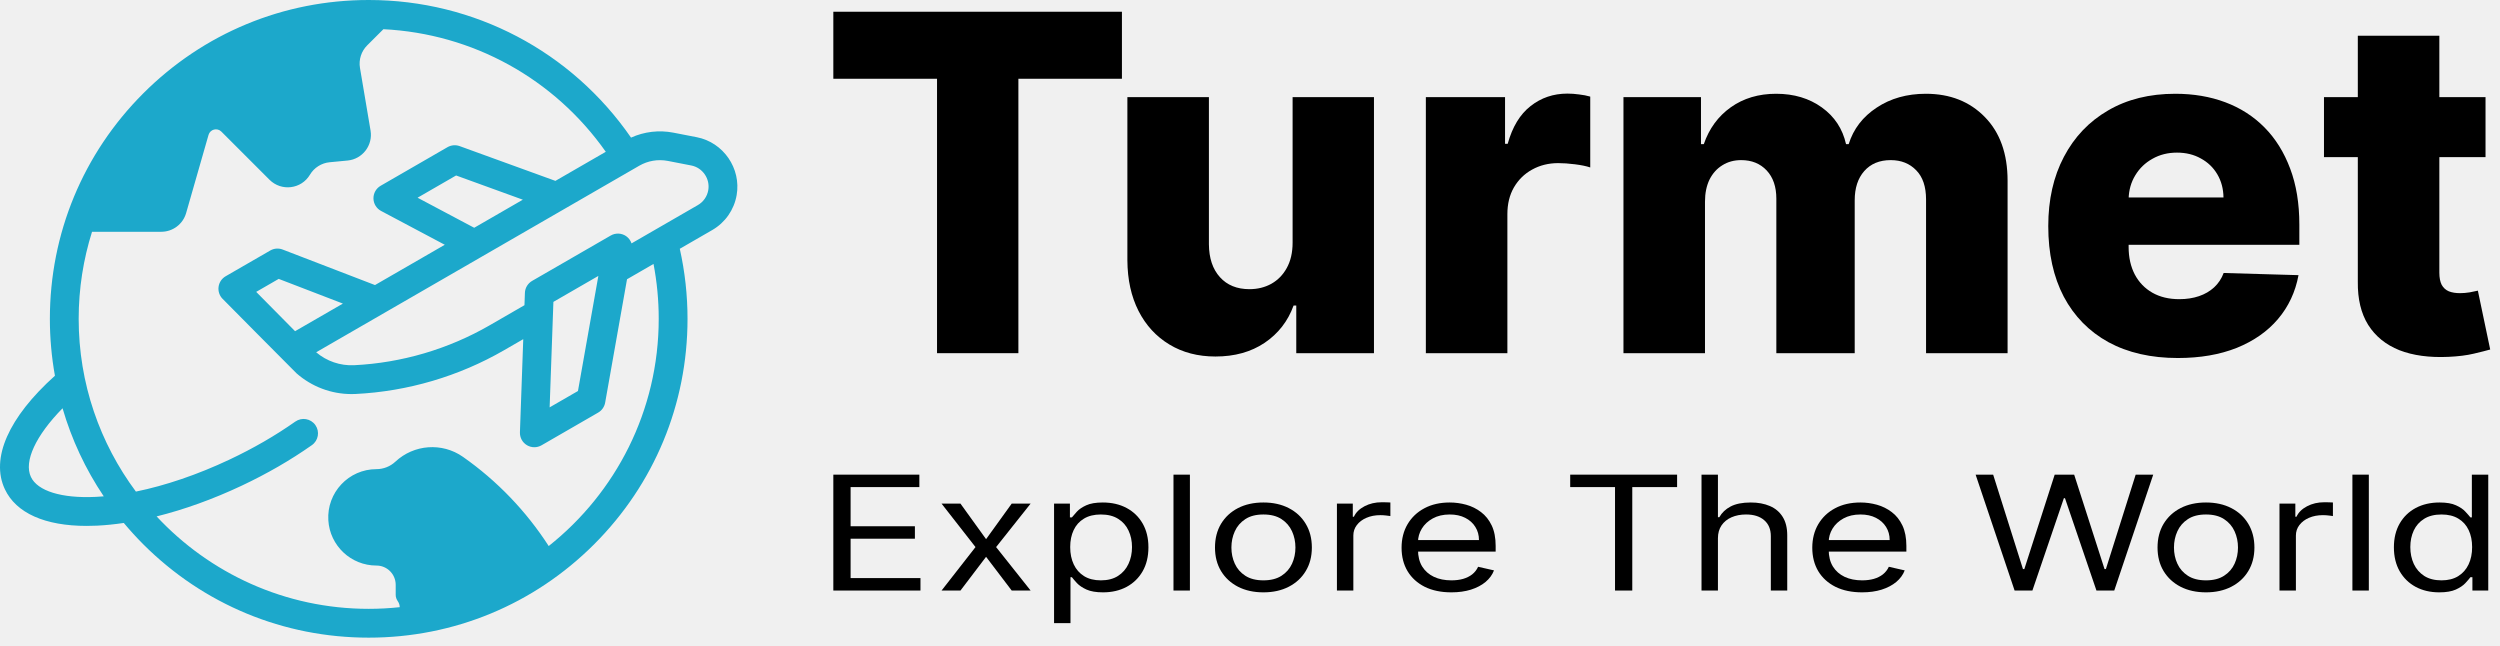
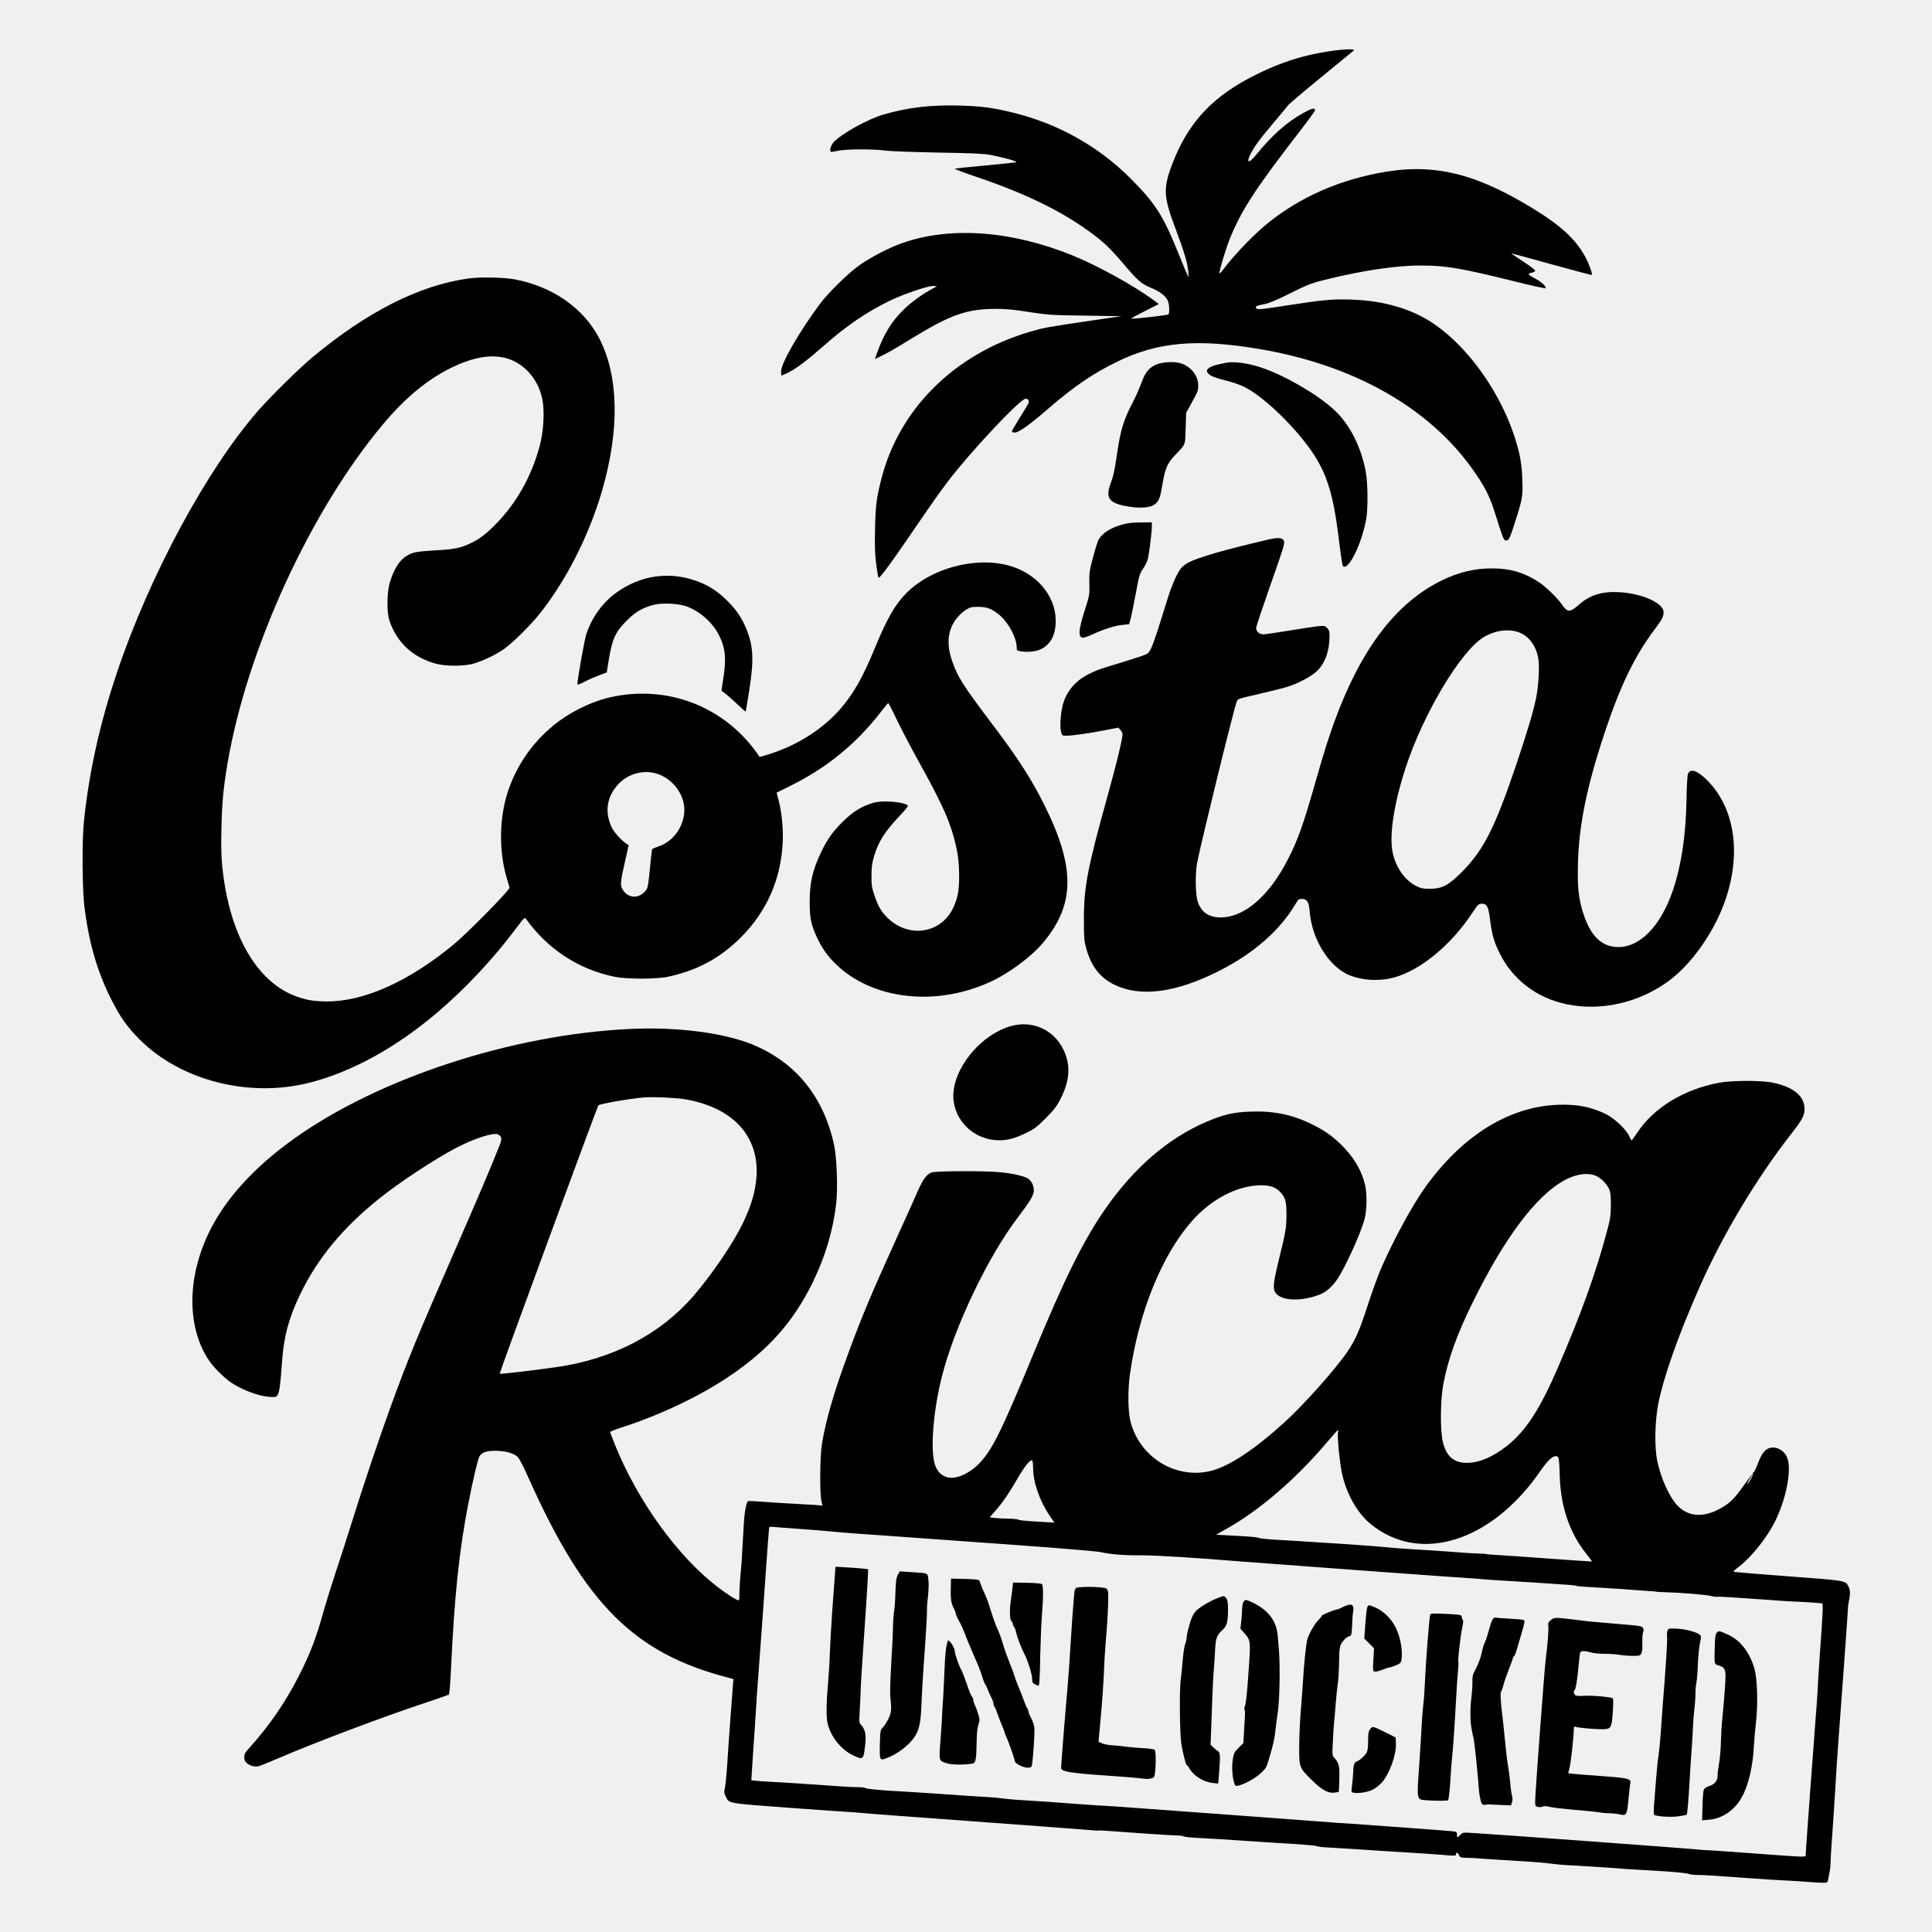
- <svg xmlns="http://www.w3.org/2000/svg" width="213" height="55" viewBox="0 0 213 55" fill="none">
-   <g clip-path="url(#clip0_193_306)">
-     <path d="M59.361 11.689L57.368 11.302C56.147 11.064 54.888 11.216 53.764 11.725C48.679 4.365 40.4 0 31.413 0C24.157 0 17.336 2.826 12.205 7.956C7.075 13.087 4.249 19.908 4.249 27.164C4.249 28.808 4.396 30.428 4.68 32.013C0.733 35.553 -0.821 39.06 0.415 41.683C1.371 43.713 3.829 44.808 7.382 44.807C7.67 44.807 7.966 44.8 8.267 44.786C9 44.751 9.763 44.672 10.546 44.556C11.07 45.181 11.622 45.788 12.205 46.372C17.336 51.502 24.157 54.328 31.413 54.328C38.669 54.328 45.49 51.502 50.621 46.372C55.752 41.241 58.577 34.42 58.577 27.164C58.577 25.149 58.355 23.146 57.918 21.196L60.685 19.599C61.788 18.962 62.545 17.878 62.763 16.623C63.158 14.344 61.632 12.13 59.361 11.689ZM8.15 42.334C5.263 42.473 3.201 41.838 2.635 40.637C2.011 39.312 3.055 37.104 5.33 34.785C6.104 37.448 7.284 39.975 8.84 42.288C8.607 42.307 8.377 42.324 8.15 42.334ZM46.75 46.523C44.828 43.542 42.343 40.957 39.443 38.923C37.67 37.679 35.266 37.857 33.684 39.336C33.247 39.744 32.671 39.971 32.074 39.971C29.707 39.971 27.831 41.966 27.974 44.328C28.106 46.495 29.902 48.185 32.074 48.185C32.979 48.185 33.713 48.919 33.713 49.824V50.685C33.713 50.883 33.784 51.07 33.897 51.232C34.006 51.389 34.054 51.562 34.056 51.732C33.188 51.825 32.306 51.873 31.413 51.873C24.287 51.873 17.857 48.84 13.343 43.998C15.688 43.415 18.153 42.53 20.588 41.382C22.747 40.365 24.76 39.202 26.573 37.925C27.127 37.535 27.26 36.77 26.87 36.216C26.479 35.662 25.714 35.529 25.16 35.919C23.463 37.114 21.573 38.206 19.542 39.162C16.83 40.44 14.099 41.368 11.579 41.884C8.517 37.77 6.703 32.675 6.703 27.164C6.703 24.581 7.103 22.09 7.841 19.747H13.743C14.724 19.747 15.587 19.097 15.858 18.153L17.767 11.494C17.904 11.014 18.506 10.859 18.858 11.211L22.962 15.315C23.976 16.329 25.673 16.118 26.407 14.886C26.766 14.284 27.391 13.889 28.088 13.823L29.611 13.678C30.883 13.557 31.784 12.381 31.571 11.121L30.67 5.788C30.551 5.085 30.781 4.367 31.286 3.864L32.666 2.488C40.276 2.868 47.216 6.692 51.613 12.933L47.321 15.411L39.16 12.448C38.819 12.325 38.441 12.358 38.127 12.539L32.431 15.828C32.045 16.051 31.81 16.466 31.818 16.912C31.826 17.358 32.075 17.765 32.47 17.974L37.895 20.854L31.949 24.287L24.08 21.26C23.734 21.127 23.347 21.157 23.026 21.343L19.225 23.537C18.895 23.727 18.673 24.059 18.622 24.436C18.572 24.813 18.698 25.192 18.966 25.462C18.966 25.462 25.209 31.768 25.266 31.809C26.558 32.944 28.224 33.575 29.947 33.575C30.062 33.575 30.178 33.573 30.293 33.567C34.724 33.35 39.097 32.063 42.939 29.844L44.581 28.896L44.298 36.833C44.282 37.279 44.509 37.699 44.892 37.929C45.086 38.045 45.305 38.104 45.524 38.104C45.736 38.104 45.948 38.049 46.138 37.94L50.964 35.153C51.278 34.972 51.495 34.661 51.559 34.305L53.422 23.792L55.68 22.488C55.974 24.023 56.123 25.59 56.123 27.164C56.123 34.999 52.457 41.993 46.75 46.523ZM44.545 17.014L40.402 19.406L35.577 16.845L38.86 14.95L44.545 17.014ZM29.215 25.865L25.14 28.218L21.828 24.868L23.746 23.761L29.215 25.865ZM46.829 34.707L47.15 25.72L50.98 23.509L49.242 33.314L46.829 34.707ZM60.344 16.204C60.252 16.739 59.928 17.202 59.458 17.473L53.807 20.736C53.724 20.494 53.57 20.277 53.352 20.124C52.961 19.851 52.447 19.828 52.034 20.067L45.334 23.934C44.968 24.146 44.737 24.531 44.722 24.953L44.684 26.003L41.712 27.719C38.206 29.743 34.216 30.918 30.173 31.116C28.99 31.174 27.832 30.775 26.938 30.013L54.47 14.117C55.205 13.693 56.068 13.549 56.9 13.711L58.893 14.098C59.862 14.286 60.513 15.231 60.344 16.204Z" fill="#1CA8CB" />
-     <path d="M71 6.71V1H95.588V6.71H86.767V30.091H79.835V6.71H71Z" fill="black" />
-     <path d="M110.13 20.674V8.273H117.062V30.091H110.442V26.029H110.215C109.732 27.364 108.908 28.424 107.744 29.21C106.588 29.987 105.192 30.375 103.553 30.375C102.067 30.375 100.76 30.034 99.633 29.352C98.506 28.671 97.63 27.719 97.005 26.497C96.38 25.266 96.063 23.827 96.053 22.179V8.273H102.999V20.816C103.009 21.999 103.321 22.932 103.937 23.614C104.552 24.296 105.39 24.637 106.451 24.637C107.142 24.637 107.763 24.485 108.312 24.182C108.871 23.869 109.311 23.42 109.633 22.833C109.964 22.236 110.13 21.516 110.13 20.674Z" fill="black" />
-     <path d="M121.483 30.091V8.273H128.23V12.25H128.457C128.855 10.811 129.504 9.741 130.403 9.04C131.303 8.33 132.349 7.975 133.543 7.975C133.865 7.975 134.196 7.998 134.537 8.046C134.878 8.084 135.195 8.145 135.489 8.23V14.267C135.157 14.154 134.722 14.064 134.182 13.997C133.652 13.931 133.178 13.898 132.761 13.898C131.938 13.898 131.194 14.083 130.531 14.452C129.878 14.812 129.362 15.318 128.983 15.972C128.614 16.616 128.429 17.373 128.429 18.244V30.091H121.483Z" fill="black" />
-     <path d="M138.319 30.091V8.273H144.924V12.278H145.165C145.62 10.953 146.387 9.906 147.467 9.139C148.546 8.372 149.834 7.989 151.33 7.989C152.845 7.989 154.143 8.377 155.222 9.154C156.302 9.93 156.988 10.972 157.282 12.278H157.509C157.916 10.981 158.712 9.944 159.896 9.168C161.079 8.382 162.476 7.989 164.086 7.989C166.15 7.989 167.826 8.652 169.114 9.977C170.402 11.294 171.046 13.102 171.046 15.403V30.091H164.1V16.994C164.1 15.905 163.821 15.077 163.262 14.509C162.703 13.931 161.979 13.642 161.089 13.642C160.132 13.642 159.38 13.955 158.83 14.58C158.29 15.195 158.021 16.024 158.021 17.065V30.091H151.344V16.923C151.344 15.91 151.07 15.11 150.521 14.523C149.971 13.936 149.247 13.642 148.347 13.642C147.741 13.642 147.206 13.789 146.742 14.082C146.278 14.367 145.914 14.774 145.648 15.304C145.393 15.834 145.265 16.459 145.265 17.179V30.091H138.319Z" fill="black" />
-     <path d="M185.549 30.503C183.267 30.503 181.297 30.053 179.64 29.154C177.992 28.244 176.723 26.952 175.833 25.276C174.952 23.59 174.512 21.587 174.512 19.267C174.512 17.013 174.957 15.044 175.847 13.358C176.737 11.663 177.992 10.347 179.612 9.409C181.231 8.462 183.139 7.989 185.336 7.989C186.889 7.989 188.309 8.23 189.597 8.713C190.885 9.196 191.998 9.911 192.935 10.858C193.873 11.805 194.602 12.975 195.123 14.367C195.644 15.749 195.904 17.335 195.904 19.125V20.858H176.941V16.824H189.441C189.432 16.085 189.256 15.427 188.915 14.85C188.575 14.272 188.106 13.822 187.509 13.5C186.922 13.169 186.245 13.003 185.478 13.003C184.701 13.003 184.005 13.178 183.39 13.528C182.774 13.869 182.287 14.338 181.927 14.935C181.567 15.522 181.378 16.189 181.359 16.938V21.043C181.359 21.933 181.534 22.714 181.884 23.387C182.235 24.049 182.732 24.565 183.376 24.935C184.02 25.304 184.787 25.489 185.677 25.489C186.292 25.489 186.851 25.404 187.353 25.233C187.855 25.063 188.286 24.812 188.646 24.48C189.005 24.149 189.275 23.742 189.455 23.259L195.833 23.443C195.568 24.873 194.986 26.119 194.086 27.179C193.196 28.23 192.026 29.049 190.577 29.637C189.129 30.214 187.452 30.503 185.549 30.503Z" fill="black" />
-     <path d="M211.767 8.273V13.386H198.003V8.273H211.767ZM200.886 3.045H207.832V23.23C207.832 23.656 207.899 24.002 208.031 24.267C208.173 24.523 208.377 24.707 208.642 24.821C208.907 24.925 209.224 24.977 209.594 24.977C209.859 24.977 210.138 24.954 210.432 24.906C210.735 24.849 210.962 24.802 211.114 24.764L212.165 29.778C211.833 29.873 211.365 29.991 210.759 30.134C210.162 30.276 209.447 30.366 208.614 30.403C206.985 30.479 205.588 30.29 204.423 29.835C203.268 29.371 202.383 28.651 201.767 27.676C201.161 26.701 200.867 25.474 200.886 23.997V3.045Z" fill="black" />
-     <path d="M71 50.314V40.44H78.329V41.5H72.471V44.837H77.949V45.898H72.471V49.253H78.424V50.314H71Z" fill="black" />
-     <path d="M81.832 42.908L84.014 45.936L86.197 42.908H87.809L84.868 46.611L87.809 50.314H86.197L84.014 47.44L81.832 50.314H80.22L83.113 46.611L80.22 42.908H81.832Z" fill="black" />
-     <path d="M89.806 53.091V42.908H91.157V44.084H91.324C91.426 43.956 91.569 43.792 91.751 43.593C91.936 43.39 92.201 43.21 92.545 43.053C92.893 42.892 93.363 42.812 93.956 42.812C94.723 42.812 95.399 42.967 95.984 43.279C96.569 43.591 97.026 44.033 97.354 44.605C97.682 45.177 97.846 45.852 97.846 46.63C97.846 47.414 97.682 48.094 97.354 48.67C97.026 49.242 96.571 49.685 95.99 50C95.409 50.312 94.739 50.468 93.98 50.468C93.395 50.468 92.927 50.389 92.575 50.232C92.223 50.071 91.952 49.889 91.762 49.687C91.573 49.481 91.426 49.311 91.324 49.176H91.205V53.091H89.806ZM91.181 46.611C91.181 47.17 91.282 47.664 91.484 48.091C91.685 48.515 91.98 48.848 92.367 49.089C92.755 49.327 93.229 49.446 93.79 49.446C94.375 49.446 94.864 49.321 95.255 49.07C95.65 48.816 95.947 48.475 96.144 48.048C96.346 47.617 96.447 47.138 96.447 46.611C96.447 46.09 96.348 45.621 96.15 45.203C95.956 44.782 95.662 44.449 95.267 44.205C94.875 43.957 94.383 43.834 93.79 43.834C93.221 43.834 92.743 43.951 92.355 44.186C91.968 44.417 91.675 44.742 91.478 45.16C91.28 45.574 91.181 46.058 91.181 46.611Z" fill="black" />
-     <path d="M101.38 40.44V50.314H99.981V40.44H101.38Z" fill="black" />
-     <path d="M107.643 50.468C106.821 50.468 106.1 50.309 105.479 49.991C104.863 49.672 104.38 49.227 104.033 48.655C103.688 48.083 103.517 47.414 103.517 46.65C103.517 45.878 103.688 45.205 104.033 44.629C104.38 44.054 104.863 43.607 105.479 43.289C106.1 42.971 106.821 42.812 107.643 42.812C108.466 42.812 109.185 42.971 109.801 43.289C110.422 43.607 110.905 44.054 111.248 44.629C111.596 45.205 111.77 45.878 111.77 46.65C111.77 47.414 111.596 48.083 111.248 48.655C110.905 49.227 110.422 49.672 109.801 49.991C109.185 50.309 108.466 50.468 107.643 50.468ZM107.643 49.446C108.268 49.446 108.782 49.316 109.185 49.055C109.588 48.795 109.886 48.453 110.081 48.028C110.274 47.604 110.371 47.145 110.371 46.65C110.371 46.154 110.274 45.693 110.081 45.266C109.886 44.838 109.588 44.493 109.185 44.229C108.782 43.965 108.268 43.834 107.643 43.834C107.019 43.834 106.505 43.965 106.102 44.229C105.698 44.493 105.4 44.838 105.206 45.266C105.012 45.693 104.916 46.154 104.916 46.65C104.916 47.145 105.012 47.604 105.206 48.028C105.4 48.453 105.698 48.795 106.102 49.055C106.505 49.316 107.019 49.446 107.643 49.446Z" fill="black" />
-     <path d="M113.906 50.314V42.908H115.258V44.026H115.353C115.518 43.66 115.819 43.363 116.254 43.134C116.689 42.906 117.178 42.792 117.725 42.792C117.827 42.792 117.955 42.794 118.11 42.797C118.264 42.8 118.38 42.805 118.46 42.811V43.968C118.413 43.959 118.304 43.944 118.133 43.925C117.968 43.903 117.792 43.891 117.605 43.891C117.163 43.891 116.768 43.967 116.42 44.118C116.076 44.266 115.803 44.471 115.602 44.735C115.404 44.995 115.305 45.293 115.305 45.627V50.314H113.906Z" fill="black" />
-     <path d="M123.66 50.468C122.781 50.468 122.025 50.311 121.388 49.996C120.756 49.677 120.268 49.234 119.924 48.665C119.584 48.093 119.414 47.427 119.414 46.669C119.414 45.91 119.584 45.242 119.924 44.663C120.268 44.081 120.747 43.628 121.359 43.303C121.975 42.975 122.695 42.812 123.517 42.812C123.992 42.812 124.459 42.876 124.922 43.004C125.385 43.133 125.806 43.342 126.185 43.631C126.564 43.917 126.867 44.297 127.093 44.769C127.318 45.242 127.43 45.823 127.43 46.514V46.997H120.411V46.013H126.008C126.008 45.595 125.905 45.222 125.699 44.894C125.498 44.567 125.209 44.308 124.833 44.118C124.461 43.928 124.023 43.834 123.517 43.834C122.959 43.834 122.478 43.946 122.071 44.171C121.667 44.393 121.357 44.682 121.139 45.039C120.922 45.396 120.814 45.778 120.814 46.187V46.842C120.814 47.402 120.932 47.876 121.169 48.265C121.41 48.65 121.744 48.944 122.171 49.147C122.598 49.346 123.094 49.446 123.66 49.446C124.027 49.446 124.359 49.404 124.655 49.321C124.956 49.234 125.215 49.105 125.432 48.935C125.65 48.761 125.818 48.546 125.936 48.289L127.288 48.597C127.146 48.97 126.907 49.298 126.571 49.581C126.235 49.861 125.82 50.079 125.325 50.237C124.831 50.391 124.276 50.468 123.66 50.468Z" fill="black" />
-     <path d="M133.781 41.5V40.44H142.889V41.5H139.07V50.314H137.6V41.5H133.781Z" fill="black" />
-     <path d="M146.368 45.859V50.314H144.969V40.44H146.368V44.065H146.487C146.7 43.683 147.02 43.379 147.446 43.154C147.878 42.926 148.451 42.812 149.166 42.812C149.787 42.812 150.33 42.913 150.797 43.115C151.264 43.315 151.625 43.622 151.883 44.036C152.143 44.448 152.273 44.972 152.273 45.608V50.314H150.875V45.685C150.875 45.097 150.686 44.642 150.31 44.321C149.939 43.996 149.424 43.834 148.763 43.834C148.305 43.834 147.893 43.913 147.53 44.07C147.17 44.228 146.885 44.458 146.676 44.76C146.471 45.062 146.368 45.428 146.368 45.859Z" fill="black" />
-     <path d="M158.652 50.468C157.775 50.468 157.018 50.311 156.381 49.996C155.748 49.677 155.26 49.234 154.916 48.665C154.577 48.093 154.406 47.427 154.406 46.669C154.406 45.91 154.577 45.242 154.916 44.663C155.26 44.081 155.739 43.628 156.351 43.303C156.968 42.975 157.688 42.812 158.51 42.812C158.984 42.812 159.453 42.876 159.915 43.004C160.377 43.133 160.799 43.342 161.178 43.631C161.558 43.917 161.86 44.297 162.085 44.769C162.31 45.242 162.423 45.823 162.423 46.514V46.997H155.403V46.013H161C161 45.595 160.897 45.222 160.692 44.894C160.49 44.567 160.201 44.308 159.826 44.118C159.455 43.928 159.015 43.834 158.51 43.834C157.953 43.834 157.47 43.946 157.063 44.171C156.66 44.393 156.349 44.682 156.132 45.039C155.915 45.396 155.806 45.778 155.806 46.187V46.842C155.806 47.402 155.924 47.876 156.162 48.265C156.402 48.65 156.736 48.944 157.163 49.147C157.59 49.346 158.087 49.446 158.652 49.446C159.019 49.446 159.351 49.404 159.648 49.321C159.949 49.234 160.207 49.105 160.425 48.935C160.642 48.761 160.81 48.546 160.929 48.289L162.281 48.597C162.139 48.97 161.899 49.298 161.563 49.581C161.227 49.861 160.812 50.079 160.318 50.237C159.824 50.391 159.268 50.468 158.652 50.468Z" fill="black" />
-     <path d="M171.644 50.314L168.323 40.44H169.817L172.355 48.482H172.474L175.059 40.44H176.719L179.305 48.482H179.423L181.96 40.44H183.455L180.135 50.314H178.617L175.936 42.445H175.842L173.161 50.314H171.644Z" fill="black" />
-     <path d="M187.95 50.468C187.127 50.468 186.406 50.309 185.785 49.991C185.168 49.672 184.686 49.227 184.338 48.655C183.994 48.083 183.822 47.414 183.822 46.65C183.822 45.878 183.994 45.205 184.338 44.629C184.686 44.054 185.168 43.607 185.785 43.289C186.406 42.971 187.127 42.812 187.95 42.812C188.771 42.812 189.49 42.971 190.107 43.289C190.728 43.607 191.21 44.054 191.555 44.629C191.902 45.205 192.076 45.878 192.076 46.65C192.076 47.414 191.902 48.083 191.555 48.655C191.21 49.227 190.728 49.672 190.107 49.991C189.49 50.309 188.771 50.468 187.95 50.468ZM187.95 49.446C188.573 49.446 189.087 49.316 189.49 49.055C189.894 48.795 190.193 48.453 190.386 48.028C190.58 47.604 190.676 47.145 190.676 46.65C190.676 46.154 190.58 45.693 190.386 45.266C190.193 44.838 189.894 44.493 189.49 44.229C189.087 43.965 188.573 43.834 187.95 43.834C187.325 43.834 186.811 43.965 186.408 44.229C186.005 44.493 185.706 44.838 185.512 45.266C185.318 45.693 185.222 46.154 185.222 46.65C185.222 47.145 185.318 47.604 185.512 48.028C185.706 48.453 186.005 48.795 186.408 49.055C186.811 49.316 187.325 49.446 187.95 49.446Z" fill="black" />
-     <path d="M194.212 50.314V42.908H195.563V44.026H195.659C195.825 43.66 196.125 43.363 196.56 43.134C196.994 42.906 197.485 42.792 198.03 42.792C198.133 42.792 198.262 42.794 198.416 42.797C198.57 42.8 198.687 42.805 198.765 42.811V43.968C198.718 43.959 198.609 43.944 198.44 43.925C198.273 43.903 198.097 43.891 197.911 43.891C197.468 43.891 197.074 43.967 196.726 44.118C196.382 44.266 196.109 44.471 195.908 44.735C195.71 44.995 195.611 45.293 195.611 45.627V50.314H194.212Z" fill="black" />
-     <path d="M201.824 40.44V50.314H200.425V40.44H201.824Z" fill="black" />
-     <path d="M207.827 50.468C207.067 50.468 206.397 50.312 205.816 50.001C205.235 49.686 204.781 49.242 204.452 48.67C204.124 48.094 203.96 47.415 203.96 46.63C203.96 45.852 204.124 45.178 204.452 44.605C204.781 44.033 205.237 43.591 205.822 43.279C206.407 42.968 207.083 42.812 207.85 42.812C208.443 42.812 208.911 42.892 209.255 43.053C209.603 43.21 209.868 43.39 210.05 43.593C210.235 43.792 210.38 43.956 210.482 44.085H210.602V40.44H212V50.314H210.649V49.176H210.482C210.38 49.311 210.233 49.481 210.044 49.687C209.854 49.89 209.583 50.071 209.231 50.232C208.88 50.389 208.411 50.468 207.827 50.468ZM208.016 49.446C208.577 49.446 209.051 49.327 209.439 49.089C209.826 48.848 210.121 48.516 210.322 48.091C210.524 47.664 210.625 47.17 210.625 46.611C210.625 46.058 210.526 45.575 210.328 45.16C210.131 44.742 209.839 44.417 209.451 44.186C209.064 43.951 208.586 43.834 208.016 43.834C207.423 43.834 206.929 43.958 206.534 44.205C206.142 44.449 205.847 44.782 205.65 45.203C205.457 45.621 205.359 46.09 205.359 46.611C205.359 47.138 205.459 47.617 205.656 48.048C205.858 48.475 206.154 48.816 206.545 49.07C206.941 49.321 207.431 49.446 208.016 49.446Z" fill="black" />
+ <svg xmlns="http://www.w3.org/2000/svg" version="1.0" width="2001pt" height="2001pt" viewBox="0 0 2001 2001" preserveAspectRatio="xMidYMid meet">
+   <g transform="translate(0,2001) scale(0.1,-0.1)" fill="#000000" stroke="none">
+     <path d="M13767 19479 c-266 -40 -492 -111 -742 -234 -463 -226 -722 -502 -888 -945 -92 -247 -87 -329 44 -675 83 -220 118 -339 126 -425 3 -36 3 -63 1 -60 -3 3 -56 129 -117 280 -148 364 -232 492 -485 745 -333 332 -748 564 -1216 679 -209 51 -328 67 -565 73 -288 7 -521 -20 -771 -92 -169 -49 -454 -208 -524 -293 -27 -33 -39 -79 -25 -94 3 -3 36 2 73 10 83 19 365 20 497 2 51 -7 286 -15 540 -20 350 -6 470 -11 540 -24 90 -17 208 -46 255 -64 25 -10 24 -10 -10 -16 -19 -3 -161 -17 -315 -32 -154 -14 -287 -28 -295 -31 -8 -2 82 -37 200 -77 574 -193 975 -395 1301 -657 71 -58 138 -127 230 -234 160 -190 198 -224 300 -266 91 -37 155 -87 175 -136 15 -34 19 -120 6 -139 -5 -9 -340 -47 -387 -44 -5 1 57 35 139 76 l148 75 -63 47 c-198 145 -565 347 -817 451 -636 261 -1270 310 -1773 135 -134 -46 -329 -147 -449 -232 -116 -82 -324 -287 -410 -402 -217 -294 -400 -613 -400 -696 0 -24 2 -44 5 -44 3 0 36 16 74 34 88 45 189 122 376 286 228 201 439 343 674 457 146 70 398 155 449 151 l37 -3 -45 -24 c-103 -54 -220 -139 -298 -215 -125 -121 -208 -255 -275 -443 l-26 -72 37 18 c85 39 157 80 339 192 407 250 577 310 878 310 108 0 187 -8 345 -33 196 -30 222 -32 580 -37 l374 -6 -329 -48 c-442 -65 -473 -71 -611 -111 -786 -229 -1364 -801 -1548 -1535 -48 -190 -58 -268 -63 -507 -4 -181 -2 -260 12 -365 9 -74 20 -138 24 -142 10 -10 108 121 281 373 299 437 337 490 431 615 230 305 755 865 811 865 31 0 42 -23 27 -53 -6 -12 -47 -79 -90 -148 -44 -70 -79 -131 -79 -138 0 -6 13 -11 29 -11 43 0 150 76 351 250 260 225 463 364 713 485 418 204 825 240 1477 129 964 -164 1738 -599 2194 -1233 124 -173 181 -281 231 -438 96 -302 98 -308 122 -311 28 -4 40 18 92 183 80 250 84 272 78 445 -6 168 -24 269 -77 435 -173 540 -572 1056 -976 1262 -200 102 -444 161 -710 170 -199 7 -296 -2 -659 -58 -298 -46 -323 -49 -335 -29 -11 18 1 24 90 41 44 9 124 42 250 105 211 105 234 113 425 159 355 86 695 135 931 135 265 0 407 -23 947 -156 191 -48 351 -83 354 -80 14 14 -37 63 -102 98 -38 20 -71 41 -73 47 -2 5 13 13 32 17 22 4 36 12 36 21 0 7 -56 51 -125 95 -69 45 -124 83 -122 84 1 1 188 -50 415 -113 227 -63 416 -113 419 -110 8 9 -26 106 -63 177 -98 188 -259 337 -569 524 -606 367 -1040 462 -1595 350 -421 -84 -782 -246 -1100 -492 -151 -117 -369 -340 -493 -506 -20 -27 -37 -43 -37 -35 0 35 64 246 105 350 122 303 264 521 750 1149 74 96 135 181 135 188 0 29 -34 21 -130 -33 -164 -92 -316 -227 -479 -427 -122 -149 -103 -34 23 137 28 38 104 131 168 207 64 76 125 149 135 163 10 15 164 146 343 292 179 146 332 272 340 279 21 20 -93 17 -253 -7z" />
+     <path d="M4846 17125 c-508 -72 -1045 -345 -1611 -816 -136 -114 -424 -397 -558 -549 -532 -606 -1129 -1712 -1466 -2717 -179 -532 -291 -1040 -343 -1553 -19 -192 -16 -682 5 -860 47 -384 134 -684 281 -974 93 -184 167 -287 291 -411 425 -426 1132 -607 1755 -450 438 110 894 360 1324 724 292 247 591 566 824 880 79 105 86 112 99 95 225 -315 549 -526 920 -601 126 -25 435 -25 553 1 304 66 537 192 751 405 273 273 419 607 436 995 6 144 -12 319 -46 439 l-18 67 141 70 c380 188 684 436 938 765 39 50 73 91 77 93 3 1 45 -78 91 -175 47 -98 147 -290 224 -428 224 -404 306 -581 360 -770 45 -159 59 -260 60 -415 0 -156 -13 -227 -60 -329 -120 -263 -447 -322 -668 -120 -72 65 -108 124 -147 239 -30 86 -33 106 -33 210 1 96 5 130 28 205 46 153 109 251 271 423 69 73 85 96 74 103 -58 37 -263 51 -355 24 -117 -34 -212 -92 -315 -195 -105 -104 -158 -178 -224 -315 -88 -182 -119 -317 -119 -515 0 -167 14 -237 74 -366 51 -110 107 -191 191 -274 385 -380 1061 -453 1636 -175 175 85 395 249 505 378 343 399 350 786 26 1437 -130 262 -275 488 -517 808 -330 437 -381 516 -439 685 -64 182 -46 330 52 450 23 29 64 65 91 82 44 27 57 30 129 30 93 -1 147 -23 228 -94 88 -78 168 -232 168 -326 0 -28 4 -33 31 -39 71 -14 163 -6 215 18 106 49 159 150 158 301 -2 261 -206 495 -495 570 -346 90 -796 -32 -1049 -285 -119 -120 -202 -263 -330 -575 -124 -301 -222 -473 -357 -628 -180 -206 -437 -371 -721 -463 -62 -20 -114 -35 -115 -33 -332 498 -907 739 -1495 628 -135 -26 -251 -67 -392 -140 -339 -175 -601 -484 -721 -851 -88 -270 -93 -611 -13 -883 14 -50 29 -98 31 -108 7 -22 -433 -469 -582 -592 -460 -379 -922 -587 -1305 -587 -141 0 -232 16 -347 62 -395 158 -668 645 -739 1318 -12 111 -15 210 -11 407 6 268 19 412 62 670 200 1184 857 2620 1612 3521 237 282 468 471 725 594 330 157 585 144 769 -39 78 -78 131 -178 155 -291 26 -121 15 -333 -25 -483 -81 -308 -231 -580 -441 -800 -105 -110 -185 -172 -281 -216 -99 -47 -170 -61 -357 -71 -96 -5 -192 -15 -215 -21 -124 -32 -200 -123 -259 -309 -31 -101 -34 -314 -4 -400 77 -224 239 -376 473 -442 102 -29 284 -30 388 -4 92 24 240 94 324 153 90 64 267 238 362 356 277 343 518 816 654 1282 184 633 174 1189 -28 1580 -162 312 -477 533 -867 610 -117 23 -368 28 -494 10z m1969 -5132 c172 -60 291 -240 271 -409 -19 -163 -128 -299 -275 -344 -30 -10 -57 -22 -58 -27 -2 -5 -11 -95 -22 -201 -15 -157 -22 -198 -38 -219 -68 -92 -179 -93 -240 -3 -32 46 -29 82 18 288 l40 177 -28 20 c-58 41 -126 119 -150 171 -72 157 -48 312 69 440 105 114 270 157 413 107z" />
+     <path d="M11990 16240 c-81 -28 -129 -83 -168 -195 -18 -49 -52 -128 -76 -175 -112 -213 -141 -309 -181 -590 -19 -132 -35 -206 -56 -260 -62 -159 -30 -215 138 -249 154 -31 273 -23 321 22 38 35 49 65 70 193 30 176 51 225 136 314 108 113 100 93 106 274 l5 161 39 70 c84 152 86 156 86 214 0 103 -80 201 -190 231 -57 16 -169 11 -230 -10z" />
+     <path d="M12705 16254 c-106 -21 -135 -29 -167 -45 -42 -21 -49 -46 -20 -72 26 -24 76 -43 193 -72 57 -14 136 -42 174 -61 193 -95 503 -389 690 -654 171 -243 238 -462 299 -984 14 -115 29 -213 35 -219 55 -55 198 235 242 493 18 108 16 364 -5 480 -47 260 -166 495 -327 644 -170 158 -499 350 -743 435 -135 47 -291 70 -371 55z" />
+     <path d="M11634 14580 c-122 -32 -211 -86 -253 -154 -11 -17 -38 -102 -60 -187 -38 -144 -41 -162 -38 -274 2 -118 1 -122 -45 -266 -66 -207 -73 -280 -29 -294 10 -3 53 10 102 33 119 55 238 93 316 100 l67 7 13 45 c8 25 32 142 54 260 38 205 42 218 79 272 23 32 44 78 50 105 15 73 40 278 40 329 l0 44 -112 -1 c-77 0 -136 -6 -184 -19z" />
+     <path d="M13120 14418 c-447 -105 -701 -178 -809 -233 -27 -13 -61 -39 -76 -57 -42 -49 -98 -176 -145 -328 -151 -487 -169 -536 -213 -564 -12 -8 -119 -44 -237 -80 -260 -78 -276 -84 -370 -131 -135 -68 -228 -181 -264 -320 -22 -88 -30 -222 -17 -272 12 -42 13 -43 54 -43 63 0 245 26 401 57 l139 27 24 -28 c19 -23 22 -35 17 -64 -19 -114 -67 -304 -149 -602 -211 -758 -250 -960 -249 -1295 0 -183 3 -220 22 -290 52 -192 143 -310 294 -384 270 -131 635 -84 1080 141 363 183 637 423 800 702 24 40 32 46 61 46 54 0 73 -30 81 -126 22 -279 183 -551 385 -652 129 -64 329 -80 486 -37 279 76 597 339 817 675 55 83 62 90 99 90 50 0 66 -33 83 -175 19 -147 41 -224 99 -340 135 -272 385 -462 692 -526 365 -76 766 19 1074 253 238 182 469 519 576 842 162 485 87 948 -199 1230 -101 99 -170 120 -194 59 -6 -16 -13 -138 -15 -278 -7 -358 -53 -665 -137 -916 -129 -387 -357 -616 -595 -597 -160 13 -267 126 -340 358 -46 149 -58 259 -52 505 10 402 92 802 281 1369 160 479 309 786 514 1058 75 99 92 132 92 178 0 95 -226 195 -465 207 -176 8 -299 -30 -412 -130 -94 -82 -118 -82 -175 1 -49 71 -168 186 -245 236 -150 97 -290 138 -473 139 -186 1 -349 -38 -528 -125 -474 -232 -836 -708 -1111 -1461 -68 -189 -103 -300 -201 -642 -127 -444 -178 -585 -286 -795 -192 -372 -447 -591 -690 -592 -126 0 -206 56 -241 170 -22 71 -25 293 -4 397 44 225 384 1609 411 1672 10 25 17 27 265 84 99 23 216 52 260 66 114 36 248 107 306 164 84 81 129 208 129 362 0 48 -4 62 -25 83 -23 23 -29 24 -92 18 -38 -3 -173 -24 -300 -45 -128 -21 -249 -39 -268 -39 -42 0 -75 29 -75 66 0 14 68 217 150 451 137 388 149 427 137 452 -16 34 -61 37 -177 9z m2614 -958 c99 -38 170 -131 197 -260 16 -75 6 -279 -20 -412 -29 -144 -83 -327 -202 -683 -224 -665 -342 -899 -568 -1126 -140 -140 -205 -174 -331 -174 -74 0 -93 4 -143 29 -118 60 -210 191 -243 347 -37 173 12 500 132 870 181 562 578 1226 816 1363 119 69 254 86 362 46z" />
+     <path d="M6791 14039 c-139 -18 -290 -80 -412 -170 -142 -105 -251 -257 -307 -429 -18 -55 -92 -469 -92 -515 0 -10 21 -3 78 26 42 22 111 52 152 67 l74 27 21 130 c36 219 70 293 189 410 88 88 164 132 277 161 88 22 249 15 338 -16 140 -50 275 -170 341 -305 64 -130 74 -244 40 -450 -10 -65 -18 -120 -17 -120 18 -8 109 -86 169 -144 43 -41 79 -73 81 -70 2 2 19 101 37 219 49 313 43 454 -26 626 -47 119 -104 204 -199 299 -106 106 -208 170 -340 214 -137 46 -265 58 -404 40z" />
+     <path d="M10465 9381 c-338 -99 -632 -491 -587 -784 35 -229 235 -397 472 -397 89 0 167 21 280 77 83 40 108 59 201 152 87 88 113 121 151 196 99 192 109 352 34 510 -101 212 -325 312 -551 246z" />
+     <path d="M6525 9353 c-1222 -58 -2595 -506 -3477 -1135 -413 -294 -710 -620 -879 -963 -235 -478 -235 -998 -1 -1341 45 -66 154 -174 222 -221 114 -77 285 -142 396 -150 69 -5 73 -4 89 20 19 30 29 104 45 332 19 272 69 460 189 710 179 371 439 686 816 989 212 171 580 413 809 532 186 96 381 158 425 134 41 -22 43 -44 11 -124 -80 -203 -226 -545 -465 -1092 -388 -887 -482 -1115 -670 -1634 -123 -341 -272 -784 -389 -1160 -47 -151 -122 -383 -166 -515 -44 -132 -100 -312 -125 -400 -78 -284 -142 -452 -261 -685 -135 -266 -308 -518 -503 -733 -53 -58 -61 -73 -61 -106 0 -31 6 -44 29 -64 35 -29 85 -40 126 -28 17 5 95 37 175 71 420 180 1094 434 1560 589 118 39 220 75 227 79 8 5 15 86 23 247 36 774 85 1241 181 1735 46 237 99 463 115 487 26 41 72 57 164 57 101 0 188 -23 230 -62 19 -18 60 -97 119 -230 584 -1303 1095 -1811 2076 -2061 l41 -11 -28 -367 c-15 -203 -32 -442 -37 -533 -6 -91 -16 -190 -22 -221 -11 -49 -10 -60 7 -94 38 -76 6 -70 664 -119 327 -24 604 -43 615 -43 11 0 74 -5 140 -11 66 -7 581 -45 1145 -86 564 -41 1084 -80 1155 -86 72 -7 135 -11 140 -9 11 3 116 -4 493 -32 144 -10 287 -19 318 -19 30 0 63 -4 72 -9 10 -5 65 -12 122 -15 129 -6 386 -22 580 -36 80 -5 181 -12 225 -15 288 -16 441 -29 450 -35 6 -5 55 -11 110 -14 120 -7 366 -22 565 -36 80 -5 226 -14 325 -20 99 -6 230 -15 290 -20 147 -13 155 -13 155 5 0 24 19 18 32 -10 10 -23 17 -25 77 -27 36 0 77 -2 91 -3 14 -2 104 -8 200 -14 96 -6 247 -15 335 -21 88 -6 201 -15 250 -22 50 -6 110 -12 135 -14 116 -5 436 -26 535 -33 61 -5 117 -9 125 -10 8 0 49 -2 90 -5 41 -3 125 -8 185 -11 196 -11 329 -23 358 -34 15 -6 51 -10 80 -10 55 1 274 -13 577 -36 102 -7 244 -17 315 -20 72 -3 182 -10 245 -15 63 -6 138 -10 166 -10 50 0 52 1 58 32 3 18 10 54 15 79 6 25 11 77 11 115 1 38 6 123 11 189 12 157 38 552 45 685 3 58 14 220 24 360 37 487 98 1335 99 1375 0 22 6 63 12 90 14 65 12 109 -6 144 -32 62 -22 60 -626 105 -307 23 -560 44 -564 47 -3 4 16 23 42 42 138 101 309 316 395 495 117 245 168 542 114 655 -40 82 -138 119 -204 78 -40 -26 -64 -64 -103 -168 -19 -48 -36 -80 -42 -76 -6 3 -7 1 -3 -6 8 -12 -35 -94 -55 -107 -6 -3 0 11 13 32 65 104 44 82 -66 -71 -91 -126 -132 -165 -231 -220 -171 -95 -328 -85 -439 29 -86 89 -176 289 -213 472 -28 140 -23 399 10 574 56 287 204 708 432 1225 234 530 586 1118 940 1572 122 156 145 199 145 267 -1 135 -114 228 -330 273 -114 24 -425 24 -555 -1 -364 -68 -676 -258 -847 -516 -29 -44 -56 -80 -59 -80 -3 0 -15 19 -25 43 -31 70 -156 187 -245 230 -125 59 -237 88 -374 94 -549 26 -1072 -272 -1487 -844 -134 -186 -327 -538 -461 -843 -30 -69 -91 -235 -135 -370 -93 -286 -130 -370 -217 -500 -114 -170 -450 -548 -647 -727 -319 -290 -583 -464 -773 -509 -363 -84 -729 142 -826 511 -27 104 -30 327 -5 499 91 637 328 1222 638 1576 200 229 470 370 713 374 99 1 160 -20 208 -73 51 -57 62 -98 61 -236 0 -130 -9 -180 -80 -468 -55 -226 -62 -291 -36 -333 55 -87 259 -98 456 -24 68 26 132 81 186 160 82 121 243 475 282 620 26 97 28 266 5 363 -37 152 -121 290 -253 418 -93 89 -165 139 -289 201 -202 102 -401 144 -640 135 -181 -6 -281 -29 -465 -108 -394 -170 -747 -475 -1043 -901 -228 -329 -423 -723 -745 -1503 -337 -817 -432 -1007 -574 -1146 -102 -99 -232 -152 -317 -129 -56 15 -94 50 -121 112 -59 133 -29 558 65 930 130 516 477 1242 787 1649 122 161 156 216 164 264 7 51 -16 108 -56 137 -37 26 -162 55 -291 67 -172 16 -672 14 -712 -3 -50 -20 -89 -73 -137 -182 -23 -54 -119 -268 -213 -474 -280 -619 -366 -823 -506 -1202 -154 -417 -235 -695 -278 -953 -21 -126 -24 -503 -6 -589 l11 -49 -92 7 c-50 3 -145 9 -211 12 -66 3 -194 11 -285 18 -91 7 -172 11 -181 9 -17 -5 -37 -103 -44 -218 -2 -38 -9 -153 -15 -255 -5 -102 -12 -205 -15 -230 -9 -81 -19 -244 -17 -282 1 -20 -3 -40 -8 -43 -10 -6 -124 66 -220 140 -412 317 -824 887 -1059 1467 -28 70 -51 131 -51 136 0 6 62 30 138 54 386 126 785 316 1087 518 410 275 669 565 871 975 131 268 213 542 245 825 17 154 6 467 -21 595 -108 507 -400 866 -855 1050 -297 120 -782 181 -1260 158z m570 -728 c528 -91 802 -421 731 -883 -20 -134 -62 -256 -140 -417 -99 -202 -321 -526 -505 -739 -344 -397 -835 -652 -1421 -736 -231 -33 -580 -74 -585 -68 -5 5 1011 2769 1023 2780 17 16 316 68 472 82 85 8 336 -4 425 -19z m9440 -796 c51 -24 107 -82 132 -136 13 -30 17 -65 17 -163 -1 -111 -5 -140 -37 -260 -115 -435 -272 -872 -512 -1425 -187 -434 -332 -655 -528 -811 -148 -116 -289 -176 -417 -175 -134 0 -212 70 -247 220 -28 117 -25 435 5 592 50 264 140 516 307 854 328 666 655 1101 948 1261 124 67 247 83 332 43z m-2678 -2665 c-7 -42 17 -288 39 -399 44 -218 159 -425 302 -541 512 -417 1255 -181 1761 558 85 124 149 172 180 134 7 -8 13 -75 15 -177 7 -322 99 -600 271 -816 36 -46 65 -84 65 -86 0 -1 -192 12 -427 29 -236 17 -482 35 -547 38 -65 4 -122 8 -126 11 -3 2 -40 4 -81 5 -41 1 -123 6 -184 11 -60 5 -222 16 -360 25 -137 8 -270 17 -295 19 -153 15 -411 35 -570 45 -216 13 -273 17 -395 25 -49 4 -119 8 -155 10 -186 9 -297 19 -312 26 -16 9 -84 15 -323 27 l-120 7 105 59 c345 193 723 518 1049 904 57 67 106 122 109 122 2 0 2 -16 -1 -36z m-3157 -358 c0 -146 68 -342 170 -492 l51 -74 -88 5 c-48 3 -128 8 -177 11 -49 3 -97 9 -107 14 -10 6 -57 10 -106 11 -48 1 -112 4 -141 7 l-52 7 70 80 c72 83 131 170 230 341 63 108 122 180 140 169 5 -3 10 -39 10 -79z m-2420 -631 c118 -8 258 -20 310 -25 52 -6 187 -17 300 -25 113 -7 396 -28 630 -45 234 -17 736 -53 1115 -80 380 -28 722 -57 760 -65 122 -25 250 -35 428 -34 146 1 540 -23 1062 -66 222 -18 2227 -165 2310 -169 55 -3 123 -8 150 -11 28 -3 86 -7 130 -10 239 -14 614 -38 779 -50 38 -3 72 -7 76 -10 7 -5 69 -9 340 -25 96 -5 195 -12 220 -15 25 -2 92 -7 150 -11 57 -3 107 -7 110 -9 3 -2 48 -4 100 -6 144 -3 430 -26 472 -39 21 -6 48 -10 60 -8 26 3 171 -6 518 -31 135 -10 254 -18 265 -18 73 -1 302 -16 309 -20 9 -6 4 -122 -24 -503 -10 -140 -18 -262 -18 -270 0 -27 -12 -232 -23 -360 -22 -288 -100 -1337 -103 -1403 -2 -40 -4 -75 -5 -79 -2 -13 -63 -10 -551 27 -256 19 -474 34 -485 33 -11 0 -72 4 -135 11 -115 11 -2055 154 -2267 166 -111 7 -112 7 -138 -19 -33 -33 -35 -33 -35 3 0 28 -2 30 -52 35 -43 5 -952 72 -1218 89 -36 3 -580 43 -1210 90 -630 46 -1154 85 -1165 84 -11 0 -121 7 -245 16 -274 21 -480 35 -620 43 -58 3 -141 10 -185 16 -44 6 -100 12 -125 13 -139 8 -294 18 -530 35 -146 10 -319 22 -385 25 -211 10 -380 26 -389 35 -6 6 -42 10 -80 10 -39 0 -131 4 -206 10 -228 17 -569 39 -685 45 -60 3 -133 8 -162 11 l-51 5 3 52 c2 29 8 129 14 222 6 94 16 238 22 320 5 83 14 211 18 285 5 74 20 284 34 465 14 182 40 539 57 795 18 256 34 471 36 478 3 9 17 11 51 7 27 -3 145 -12 263 -20z" />
+     <path d="M8646 3684 c-4 -55 -16 -220 -27 -369 -10 -148 -21 -337 -24 -420 -2 -82 -11 -226 -19 -320 -18 -204 -20 -348 -5 -412 31 -137 139 -274 262 -332 103 -49 109 -46 124 74 18 134 8 189 -40 242 -19 21 -19 30 -13 145 4 68 9 164 10 213 3 85 18 318 51 795 8 113 17 262 21 331 l6 126 -48 6 c-27 4 -104 9 -170 13 l-121 7 -7 -99z" />
+     <path d="M9298 3697 c-16 -32 -20 -65 -24 -181 -2 -79 -8 -166 -14 -196 -5 -29 -10 -96 -11 -149 0 -53 -8 -225 -18 -383 -10 -174 -14 -314 -10 -355 15 -129 11 -165 -21 -228 -17 -33 -42 -72 -57 -87 -25 -27 -26 -32 -30 -169 -4 -166 -1 -174 58 -153 125 44 255 145 312 242 42 73 55 147 62 352 4 91 13 253 21 361 23 316 37 551 35 589 -1 19 3 81 10 136 7 58 9 130 5 168 -9 78 3 72 -174 83 l-124 8 -20 -38z" />
+     <path d="M9848 3588 c-4 -131 1 -177 27 -228 14 -27 25 -56 25 -65 0 -8 14 -40 31 -70 17 -30 39 -76 49 -102 30 -80 61 -154 95 -233 59 -133 83 -194 101 -255 10 -33 24 -67 31 -75 7 -9 19 -34 26 -56 8 -22 24 -57 36 -79 11 -22 21 -50 21 -62 0 -12 4 -24 9 -27 4 -3 20 -40 35 -83 15 -43 36 -97 46 -119 11 -23 22 -55 26 -70 4 -16 10 -33 14 -39 14 -20 90 -234 90 -254 0 -27 96 -74 142 -69 32 3 33 5 40 53 9 69 23 279 22 341 0 35 -10 68 -32 114 -18 35 -32 71 -32 80 0 9 -4 20 -10 26 -5 5 -18 34 -29 64 -10 30 -37 100 -60 154 -23 55 -41 104 -41 109 0 5 -23 68 -51 139 -28 71 -57 151 -64 176 -18 66 -45 142 -62 175 -16 30 -62 162 -92 262 -10 34 -30 83 -43 110 -14 28 -31 68 -38 90 -7 22 -16 44 -21 49 -5 6 -72 11 -149 13 l-140 3 -2 -72z" />
+     <path d="M10487 3567 c-3 -28 -10 -83 -16 -122 -16 -107 -14 -210 4 -225 8 -7 15 -20 15 -29 0 -9 6 -23 12 -29 7 -7 18 -36 24 -65 12 -55 51 -154 86 -222 35 -68 78 -207 78 -252 0 -37 4 -44 30 -58 16 -8 31 -15 34 -15 11 0 16 75 20 320 3 140 11 329 18 420 15 189 14 298 -1 313 -7 7 -69 12 -155 14 l-144 2 -5 -52z" />
+     <path d="M11219 3573 c-73 -4 -77 -5 -87 -31 -6 -15 -22 -220 -37 -457 -14 -236 -33 -500 -41 -585 -15 -152 -64 -769 -64 -801 0 -37 98 -54 475 -79 165 -11 327 -25 360 -30 39 -6 73 -6 96 0 35 10 36 11 43 72 10 102 7 214 -6 226 -7 5 -60 13 -118 16 -58 3 -136 10 -175 15 -38 6 -101 12 -140 14 -38 2 -87 11 -109 20 l-38 17 6 72 c4 40 11 118 16 173 14 147 32 407 35 510 1 50 8 158 14 240 7 83 14 173 16 200 11 154 17 326 11 357 -5 28 -12 37 -34 41 -48 10 -145 14 -223 10z" />
+     <path d="M12595 3452 c-67 -27 -155 -79 -201 -120 -12 -10 -31 -36 -42 -59 -23 -44 -62 -187 -62 -227 0 -14 -7 -43 -15 -63 -8 -21 -19 -94 -25 -163 -6 -69 -15 -161 -21 -205 -14 -115 -11 -517 5 -655 9 -73 49 -239 58 -234 4 3 14 -8 22 -23 41 -81 147 -149 244 -159 l59 -7 9 109 c14 178 12 214 -11 227 -11 6 -33 23 -48 39 l-29 28 6 153 c3 83 9 233 12 332 3 99 10 227 15 285 5 58 11 153 14 212 6 122 17 152 79 209 44 40 54 80 55 212 1 75 -9 113 -33 129 -15 10 -12 11 -91 -20z" />
+     <path d="M12878 3418 c-7 -13 -13 -45 -13 -73 0 -27 -5 -85 -9 -127 l-9 -77 41 -46 c66 -75 67 -77 42 -418 -13 -195 -26 -313 -35 -334 -8 -18 -10 -35 -6 -38 5 -2 7 -33 5 -67 -2 -35 -7 -112 -10 -172 l-6 -109 -49 -49 c-43 -43 -50 -55 -60 -115 -13 -72 -7 -178 12 -243 12 -39 14 -41 43 -34 62 12 176 75 233 128 54 50 60 60 84 142 46 153 60 216 69 304 5 47 17 137 26 200 17 120 23 458 11 615 -4 44 -9 116 -13 160 -12 152 -92 262 -248 341 -81 40 -91 41 -108 12z" />
+     <path d="M13907 3365 c-27 -14 -54 -25 -60 -25 -22 0 -157 -55 -157 -64 0 -6 -14 -24 -31 -40 -41 -40 -104 -149 -119 -206 -13 -48 -36 -268 -45 -435 -3 -55 -13 -183 -21 -285 -9 -102 -17 -270 -18 -375 -1 -229 -1 -231 124 -355 105 -105 173 -144 237 -137 24 2 46 7 48 9 2 2 6 62 7 134 3 137 -4 166 -55 221 -19 21 -20 30 -12 170 4 82 9 164 11 183 3 19 11 112 18 205 8 94 17 181 20 195 7 29 15 169 16 280 0 41 4 92 9 114 10 43 61 101 96 110 21 5 23 13 28 88 3 46 5 92 5 103 0 11 3 42 7 68 12 74 -22 86 -108 42z" />
+     <path d="M14162 3367 c-6 -12 -15 -91 -21 -175 l-11 -153 51 -50 50 -51 -7 -118 c-6 -113 -6 -117 14 -122 12 -4 47 5 79 18 32 13 65 24 73 24 8 0 38 10 66 21 43 18 53 27 58 52 17 86 -6 230 -55 333 -49 105 -142 191 -246 228 -39 14 -41 13 -51 -7z" />
+     <path d="M14814 3289 c-10 -13 -47 -483 -59 -759 -3 -69 -10 -154 -15 -190 -5 -36 -11 -121 -15 -190 -3 -69 -15 -260 -26 -425 -26 -368 -30 -353 82 -361 80 -6 210 -6 217 0 7 8 21 135 26 241 3 61 10 151 15 200 11 99 26 318 42 610 5 105 14 232 19 283 6 52 7 98 4 103 -7 12 23 275 42 358 9 44 11 68 4 75 -5 5 -10 18 -10 27 0 24 -11 26 -171 34 -117 6 -147 5 -155 -6z" />
+     <path d="M15455 3230 c-8 -16 -26 -70 -39 -119 -13 -50 -31 -103 -40 -118 -8 -15 -22 -63 -31 -106 -10 -46 -33 -109 -56 -153 -35 -66 -40 -83 -39 -137 1 -34 -3 -102 -9 -152 -16 -131 -16 -259 2 -350 8 -44 16 -80 17 -80 4 0 31 -231 36 -300 3 -33 7 -80 10 -105 3 -25 7 -72 8 -105 2 -33 9 -88 17 -122 12 -63 24 -74 64 -63 6 2 17 2 25 2 8 -1 63 -4 122 -6 l107 -5 11 33 c7 21 7 42 2 57 -5 13 -15 80 -21 149 -7 69 -17 145 -22 170 -9 44 -23 167 -40 345 -4 50 -13 128 -19 175 -19 154 -23 239 -12 253 6 7 16 34 22 61 6 26 31 99 55 161 25 62 45 117 45 122 0 5 5 14 12 21 7 7 17 31 24 55 6 23 30 103 52 177 36 125 38 136 21 142 -9 4 -73 9 -141 13 -67 3 -133 8 -145 11 -17 3 -26 -3 -38 -26z" />
+     <path d="M16062 3230 c-27 -23 -31 -31 -26 -58 6 -30 -8 -209 -27 -347 -12 -89 -109 -1391 -109 -1467 0 -54 1 -57 29 -63 17 -3 38 -2 49 4 13 7 36 6 78 -4 32 -8 147 -21 254 -30 107 -8 219 -20 249 -25 30 -6 78 -10 107 -10 29 0 76 -5 104 -11 79 -17 81 -14 100 191 5 58 12 117 16 132 5 24 1 29 -28 42 -19 8 -101 19 -193 25 -160 11 -419 32 -422 35 -1 0 5 26 13 56 14 50 43 319 44 399 0 27 3 32 18 26 25 -10 197 -25 272 -25 97 1 102 9 114 175 5 82 6 139 0 145 -14 14 -231 33 -303 26 -36 -3 -72 -1 -82 5 -19 10 -26 44 -11 53 12 7 30 118 42 258 6 64 13 124 16 132 8 20 46 20 109 2 28 -9 90 -15 149 -15 56 0 125 -5 155 -11 29 -5 88 -10 131 -10 69 0 78 2 88 23 6 12 11 33 12 47 0 14 0 57 0 95 0 39 4 76 9 84 6 8 5 23 -1 36 -11 25 -7 24 -323 51 -234 20 -220 18 -370 37 -222 27 -227 27 -263 -3z" />
+     <path d="M17271 3123 c-6 -13 -8 -42 -5 -66 5 -36 -13 -321 -46 -722 -5 -66 -14 -192 -20 -280 -6 -88 -16 -186 -21 -217 -10 -59 -22 -185 -40 -423 -13 -164 -14 -193 -6 -201 17 -17 173 -27 249 -16 45 6 84 14 87 18 7 7 18 131 31 359 5 94 14 238 21 320 6 83 12 191 14 240 2 50 8 128 14 175 6 46 11 118 11 160 0 41 5 93 10 115 5 22 12 105 15 185 3 80 13 179 21 220 15 72 15 75 -4 91 -35 28 -153 58 -239 61 -77 3 -83 2 -92 -19z" />
+     <path d="M17779 3097 c-13 -17 -17 -51 -19 -142 -5 -187 -6 -180 38 -193 63 -19 75 -40 73 -129 -1 -64 -17 -268 -37 -468 -3 -22 -7 -109 -10 -193 -2 -85 -12 -190 -21 -235 -8 -45 -15 -100 -14 -122 1 -48 -35 -90 -91 -105 -21 -6 -43 -20 -50 -33 -7 -13 -13 -81 -15 -171 l-4 -149 71 6 c136 11 263 97 337 227 70 122 118 323 128 534 3 61 13 173 22 248 22 190 14 453 -17 558 -48 166 -145 292 -272 349 -91 42 -101 44 -119 18z" />
+     <path d="M9801 2953 c-6 -38 -14 -120 -16 -183 -3 -63 -8 -160 -10 -215 -2 -55 -7 -143 -11 -195 -4 -52 -7 -106 -7 -120 1 -14 -6 -121 -15 -238 -18 -243 -22 -228 73 -257 47 -15 189 -14 261 0 29 6 37 48 39 215 1 94 7 150 18 185 15 46 15 55 1 105 -9 30 -24 73 -35 95 -10 22 -19 49 -19 59 0 11 -6 27 -14 35 -7 9 -23 43 -34 76 -45 130 -71 197 -80 208 -14 18 -62 155 -62 178 0 37 -49 118 -71 119 -3 0 -11 -30 -18 -67z" />
+     <path d="M14190 2100 c-17 -23 -20 -44 -20 -120 0 -60 -5 -101 -14 -119 -17 -33 -76 -86 -104 -95 -26 -9 -35 -36 -37 -116 -2 -36 -7 -95 -12 -133 -9 -67 -9 -68 15 -74 44 -11 149 5 199 31 27 13 68 45 92 71 81 88 155 293 149 412 l-3 58 -95 47 c-143 72 -146 72 -170 38z" />
  </g>
-   <defs>
-     <clipPath id="clip0_193_306">
-       <rect width="213" height="55" fill="white" />
-     </clipPath>
-   </defs>
</svg>
